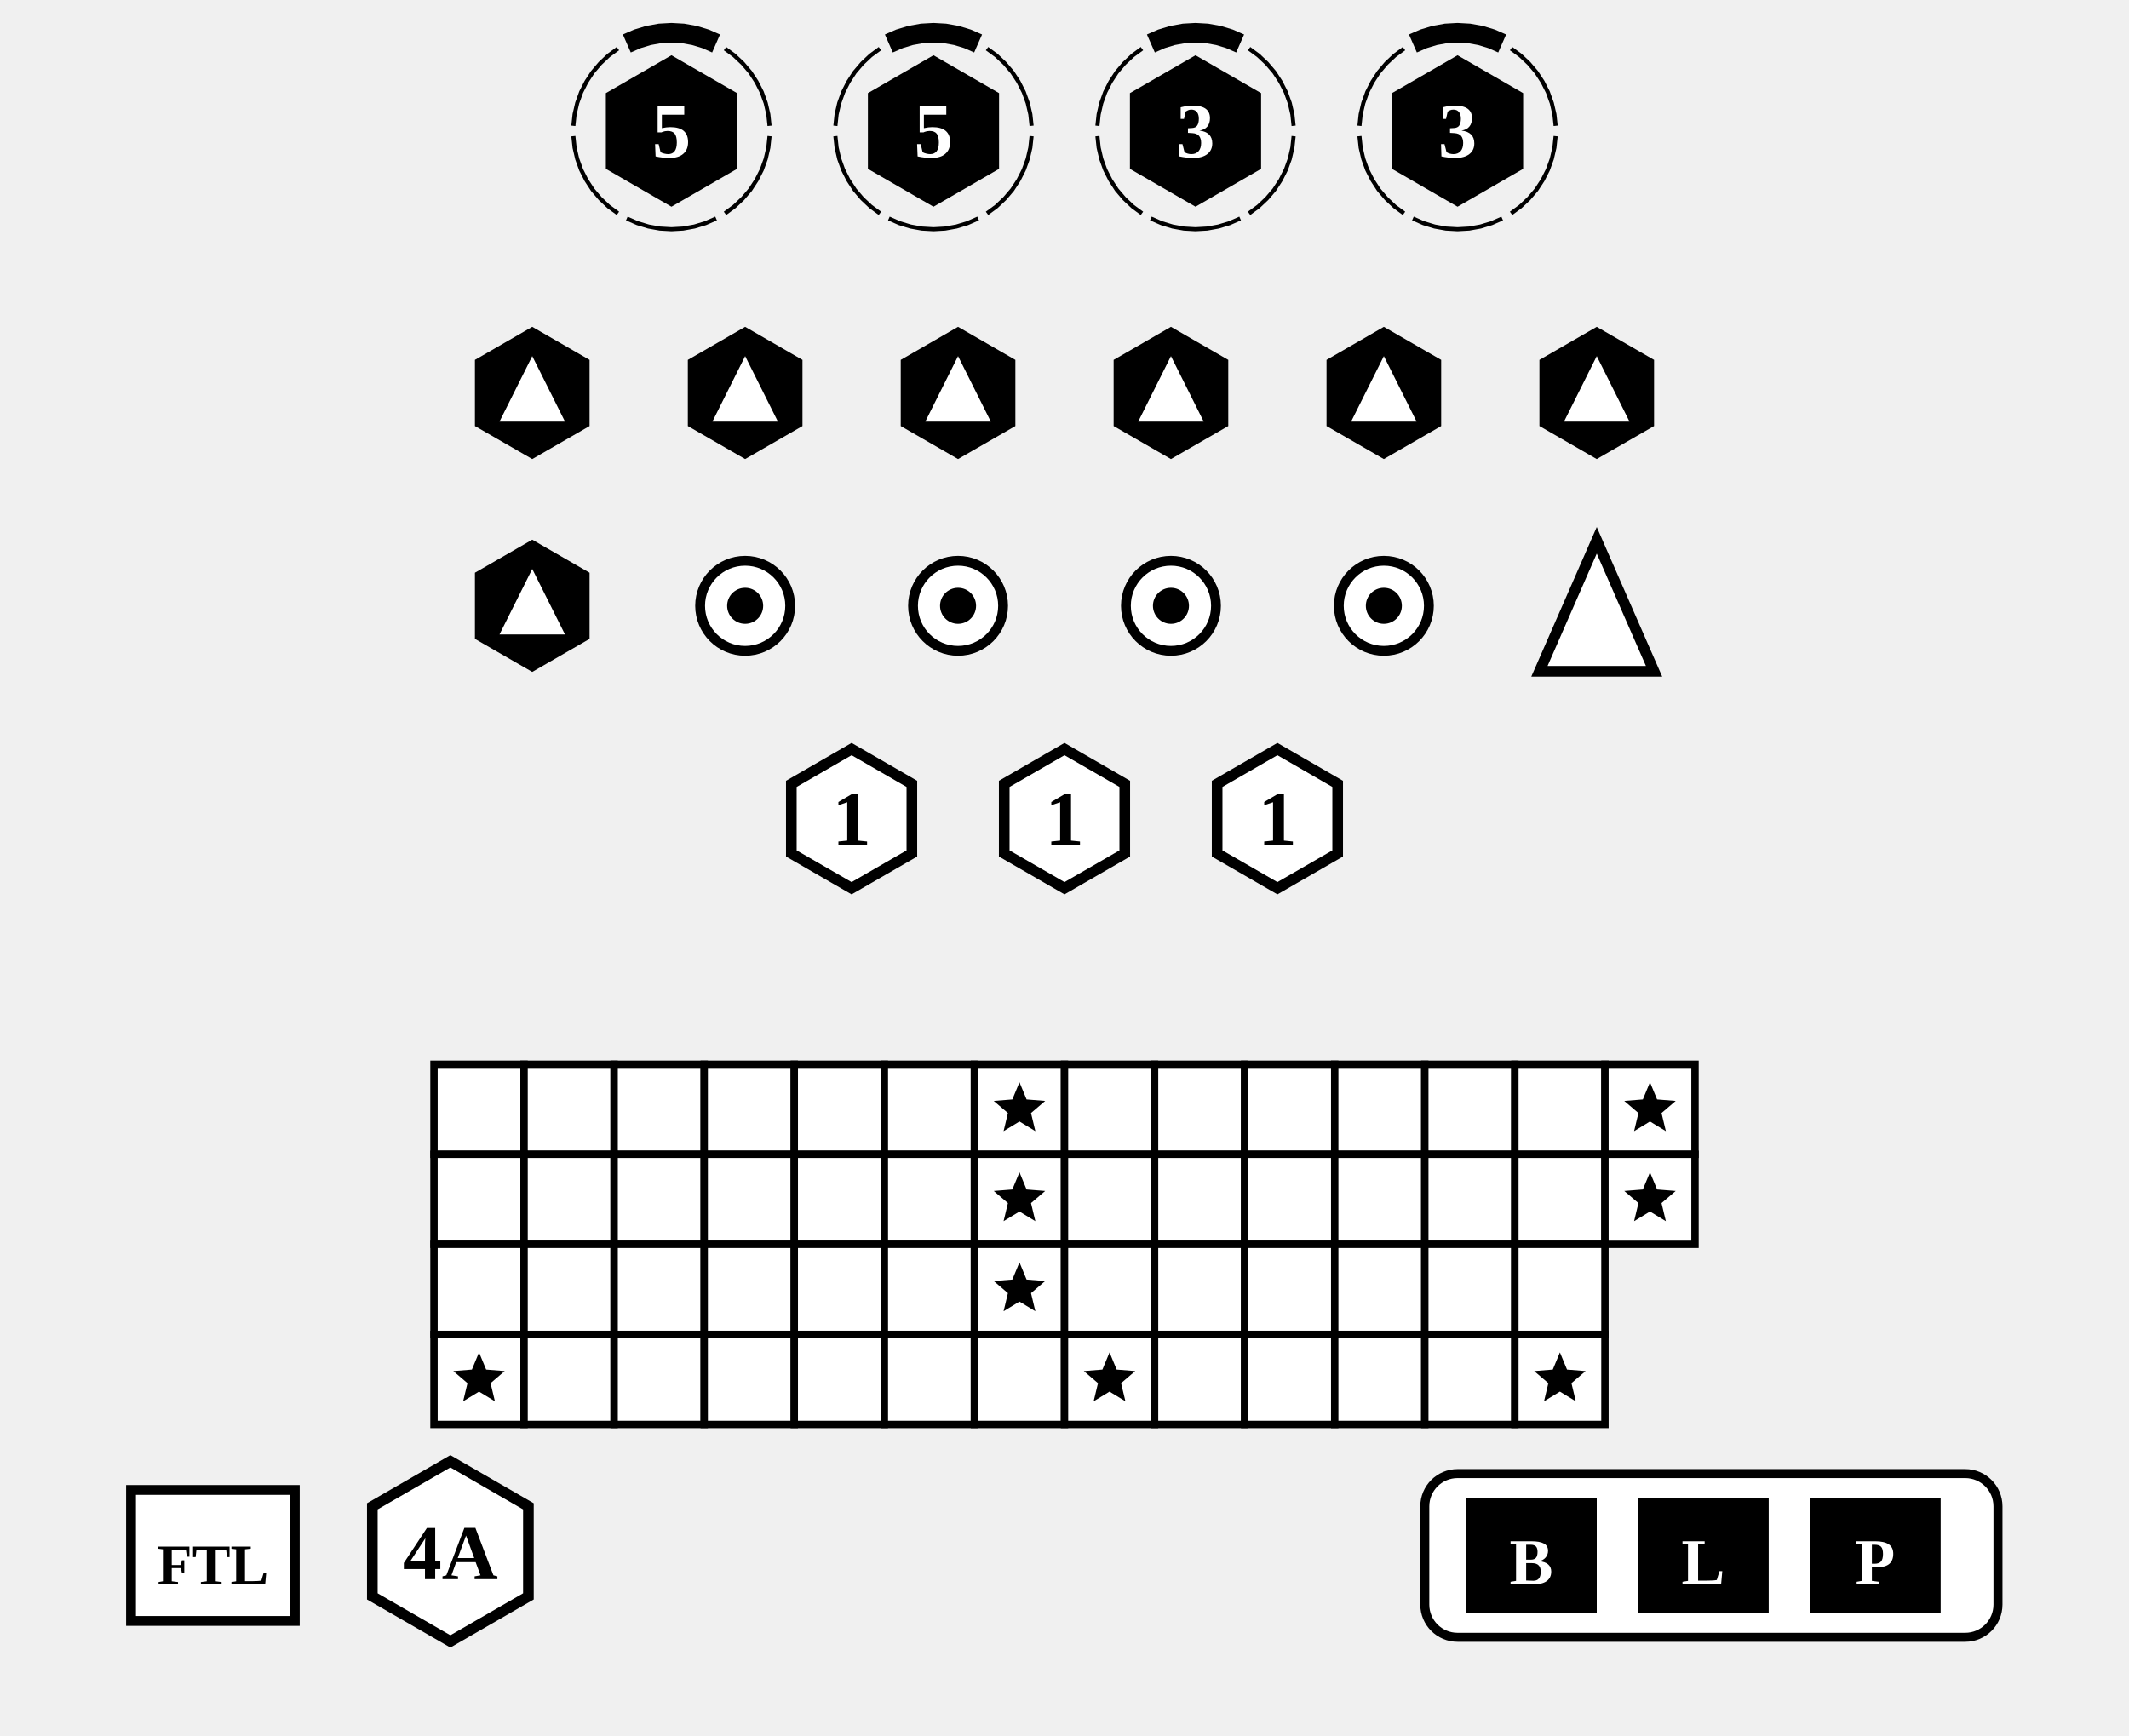
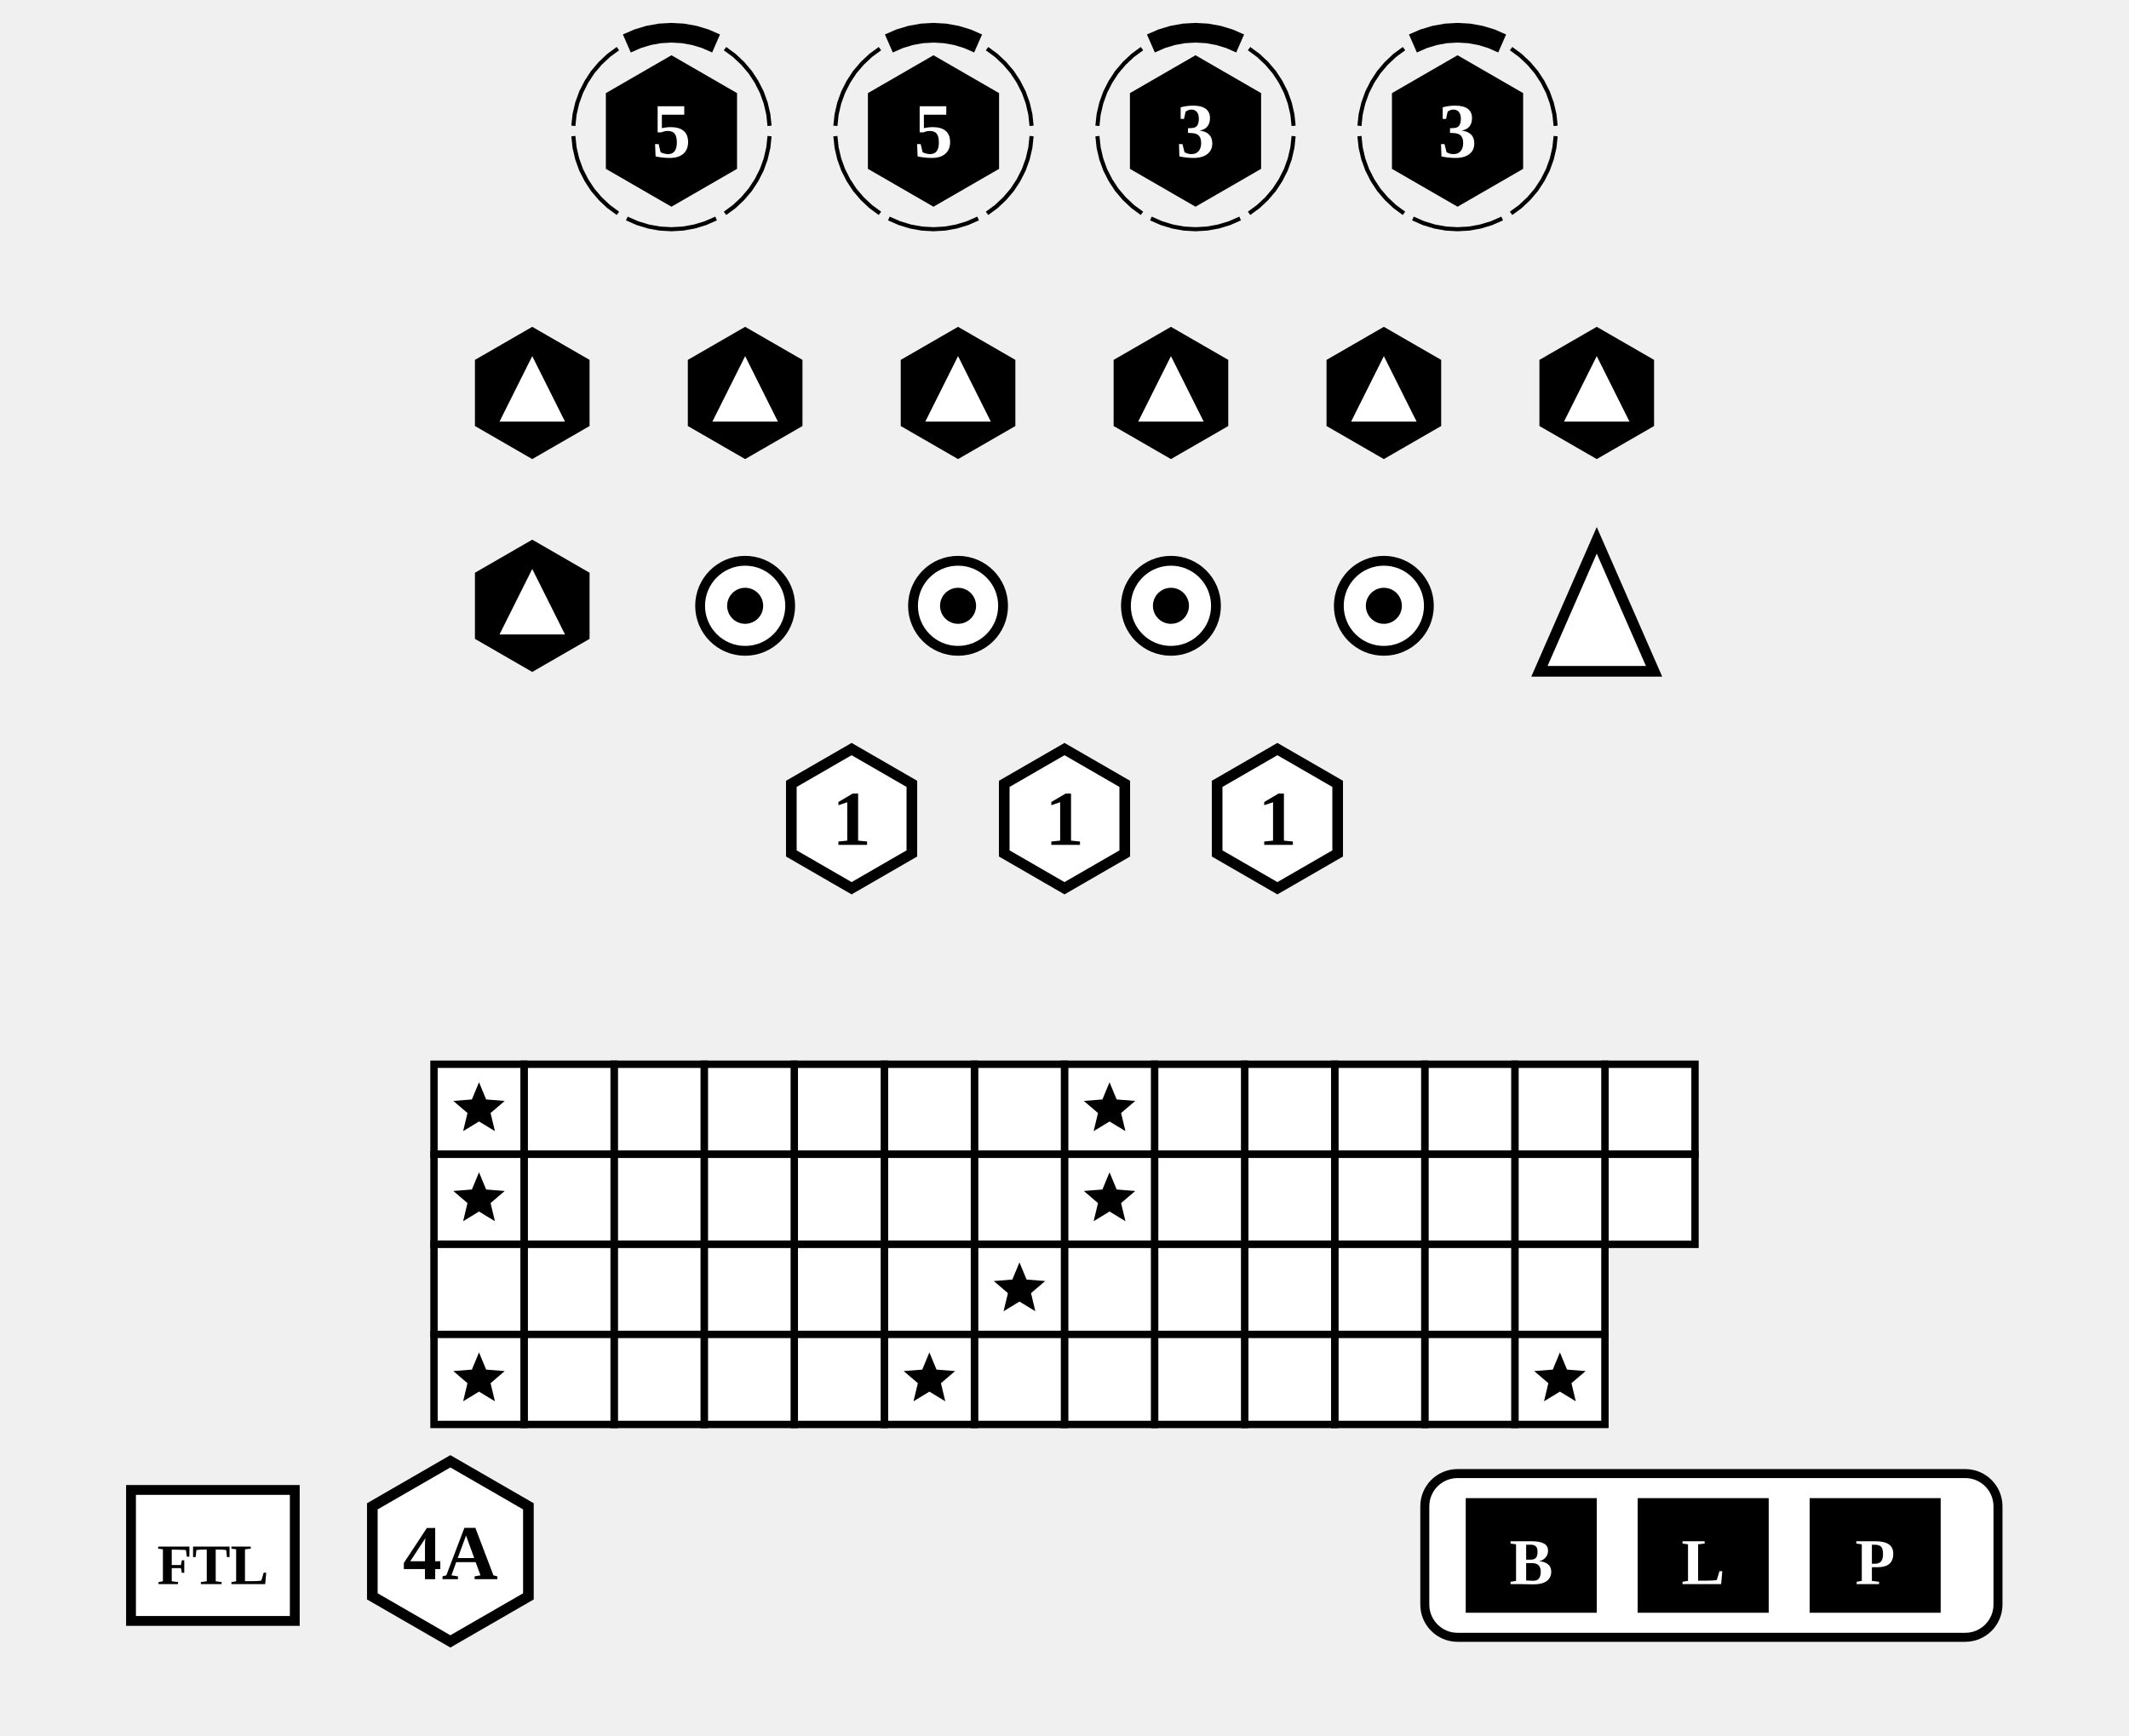
<svg xmlns="http://www.w3.org/2000/svg" viewBox="0 0 260 212" class="ssd">
  <path d="M82 7.5 L89.36 11.75 L89.36 20.25 L82 24.5 L74.64 20.25 L74.64 11.75 Z" fill="black" stroke="black" stroke-width="1.3" data-ref="system:s1" />
  <text x="82" y="19.2" font-size="9.5" text-anchor="middle" fill="white" font-weight="700" data-ref="system:s1">5</text>
  <path d="M76.55 5.31 L77.85 4.74 L79.2 4.33 L80.59 4.08 L82 4 L83.41 4.08 L84.8 4.33 L86.15 4.74 L87.45 5.31" fill="none" stroke="black" stroke-width="2.4" data-ref="system:s1" />
  <path d="M88.54 5.94 L89.67 6.77 L90.7 7.74 L91.62 8.82 L92.39 10 L93.03 11.26 L93.51 12.59 L93.83 13.97 L93.98 15.37" fill="none" stroke="black" stroke-width="0.5" data-ref="system:s1" />
  <path d="M93.98 16.63 L93.83 18.03 L93.51 19.41 L93.03 20.74 L92.39 22 L91.62 23.18 L90.7 24.26 L89.67 25.23 L88.54 26.06" fill="none" stroke="black" stroke-width="0.5" data-ref="system:s1" />
  <path d="M87.45 26.69 L86.15 27.26 L84.8 27.67 L83.41 27.92 L82 28 L80.59 27.92 L79.2 27.67 L77.85 27.26 L76.55 26.69" fill="none" stroke="black" stroke-width="0.5" data-ref="system:s1" />
  <path d="M75.46 26.06 L74.33 25.23 L73.3 24.26 L72.38 23.18 L71.61 22 L70.97 20.74 L70.49 19.41 L70.17 18.03 L70.02 16.63" fill="none" stroke="black" stroke-width="0.5" data-ref="system:s1" />
  <path d="M70.02 15.37 L70.17 13.97 L70.49 12.59 L70.97 11.26 L71.61 10 L72.38 8.82 L73.3 7.74 L74.33 6.77 L75.46 5.94" fill="none" stroke="black" stroke-width="0.5" data-ref="system:s1" />
  <path d="M114 7.5 L121.36 11.75 L121.36 20.25 L114 24.5 L106.64 20.25 L106.64 11.75 Z" fill="black" stroke="black" stroke-width="1.3" data-ref="system:s2" />
  <text x="114" y="19.2" font-size="9.5" text-anchor="middle" fill="white" font-weight="700" data-ref="system:s2">5</text>
  <path d="M108.55 5.31 L109.85 4.74 L111.2 4.33 L112.59 4.08 L114 4 L115.41 4.08 L116.8 4.33 L118.15 4.74 L119.45 5.31" fill="none" stroke="black" stroke-width="2.4" data-ref="system:s2" />
  <path d="M120.54 5.94 L121.67 6.77 L122.7 7.74 L123.62 8.82 L124.39 10 L125.03 11.26 L125.51 12.59 L125.83 13.97 L125.98 15.37" fill="none" stroke="black" stroke-width="0.5" data-ref="system:s2" />
  <path d="M125.98 16.63 L125.83 18.03 L125.51 19.41 L125.03 20.74 L124.39 22 L123.62 23.18 L122.7 24.26 L121.67 25.23 L120.54 26.06" fill="none" stroke="black" stroke-width="0.5" data-ref="system:s2" />
  <path d="M119.45 26.69 L118.15 27.26 L116.8 27.67 L115.41 27.92 L114 28 L112.59 27.92 L111.2 27.67 L109.85 27.26 L108.55 26.69" fill="none" stroke="black" stroke-width="0.5" data-ref="system:s2" />
  <path d="M107.46 26.06 L106.33 25.23 L105.3 24.26 L104.38 23.18 L103.61 22 L102.97 20.74 L102.49 19.41 L102.17 18.03 L102.02 16.63" fill="none" stroke="black" stroke-width="0.5" data-ref="system:s2" />
  <path d="M102.02 15.37 L102.17 13.97 L102.49 12.59 L102.97 11.26 L103.61 10 L104.38 8.82 L105.3 7.74 L106.33 6.77 L107.46 5.94" fill="none" stroke="black" stroke-width="0.5" data-ref="system:s2" />
  <path d="M146 7.5 L153.36 11.75 L153.36 20.25 L146 24.5 L138.64 20.25 L138.64 11.75 Z" fill="black" stroke="black" stroke-width="1.3" data-ref="system:s3" />
  <text x="146" y="19.2" font-size="9.5" text-anchor="middle" fill="white" font-weight="700" data-ref="system:s3">3</text>
  <path d="M140.55 5.31 L141.85 4.74 L143.2 4.33 L144.59 4.08 L146 4 L147.41 4.08 L148.8 4.33 L150.15 4.74 L151.45 5.31" fill="none" stroke="black" stroke-width="2.4" data-ref="system:s3" />
  <path d="M152.54 5.94 L153.67 6.77 L154.7 7.74 L155.62 8.82 L156.39 10 L157.03 11.26 L157.51 12.59 L157.83 13.97 L157.98 15.37" fill="none" stroke="black" stroke-width="0.5" data-ref="system:s3" />
  <path d="M157.98 16.63 L157.83 18.03 L157.51 19.41 L157.03 20.74 L156.39 22 L155.62 23.18 L154.7 24.26 L153.67 25.23 L152.54 26.06" fill="none" stroke="black" stroke-width="0.5" data-ref="system:s3" />
  <path d="M151.45 26.69 L150.15 27.26 L148.8 27.67 L147.41 27.92 L146 28 L144.59 27.92 L143.2 27.67 L141.85 27.26 L140.55 26.69" fill="none" stroke="black" stroke-width="0.5" data-ref="system:s3" />
  <path d="M139.46 26.06 L138.33 25.23 L137.3 24.26 L136.38 23.18 L135.61 22 L134.97 20.74 L134.49 19.41 L134.17 18.03 L134.02 16.63" fill="none" stroke="black" stroke-width="0.5" data-ref="system:s3" />
  <path d="M134.02 15.37 L134.17 13.97 L134.49 12.59 L134.97 11.26 L135.61 10 L136.38 8.82 L137.3 7.74 L138.33 6.77 L139.46 5.94" fill="none" stroke="black" stroke-width="0.5" data-ref="system:s3" />
  <path d="M178 7.5 L185.36 11.75 L185.36 20.25 L178 24.5 L170.64 20.25 L170.64 11.75 Z" fill="black" stroke="black" stroke-width="1.3" data-ref="system:s4" />
  <text x="178" y="19.2" font-size="9.5" text-anchor="middle" fill="white" font-weight="700" data-ref="system:s4">3</text>
  <path d="M172.55 5.31 L173.85 4.74 L175.2 4.33 L176.59 4.08 L178 4 L179.41 4.08 L180.8 4.33 L182.15 4.74 L183.45 5.31" fill="none" stroke="black" stroke-width="2.4" data-ref="system:s4" />
  <path d="M184.54 5.94 L185.67 6.77 L186.7 7.74 L187.62 8.82 L188.39 10 L189.03 11.26 L189.51 12.59 L189.83 13.97 L189.98 15.37" fill="none" stroke="black" stroke-width="0.5" data-ref="system:s4" />
  <path d="M189.98 16.63 L189.83 18.03 L189.51 19.41 L189.03 20.74 L188.39 22 L187.62 23.18 L186.7 24.26 L185.67 25.23 L184.54 26.06" fill="none" stroke="black" stroke-width="0.5" data-ref="system:s4" />
  <path d="M183.45 26.69 L182.15 27.26 L180.8 27.67 L179.41 27.92 L178 28 L176.59 27.92 L175.2 27.67 L173.85 27.26 L172.55 26.69" fill="none" stroke="black" stroke-width="0.5" data-ref="system:s4" />
  <path d="M171.46 26.06 L170.33 25.23 L169.3 24.26 L168.38 23.18 L167.61 22 L166.97 20.74 L166.49 19.41 L166.17 18.03 L166.02 16.63" fill="none" stroke="black" stroke-width="0.5" data-ref="system:s4" />
  <path d="M166.02 15.37 L166.17 13.97 L166.49 12.59 L166.97 11.26 L167.61 10 L168.38 8.82 L169.3 7.74 L170.33 6.77 L171.46 5.94" fill="none" stroke="black" stroke-width="0.5" data-ref="system:s4" />
  <path d="M65 40.5 L71.5 44.25 L71.5 51.75 L65 55.5 L58.5 51.75 L58.5 44.25 Z" fill="black" stroke="black" stroke-width="1" data-ref="system:s8" />
  <path d="M61 51.5 L65 43.5 L69 51.5 Z" fill="white" stroke="none" stroke-width="0" data-ref="system:s8" />
  <path d="M91 40.5 L97.5 44.25 L97.5 51.75 L91 55.5 L84.5 51.75 L84.5 44.25 Z" fill="black" stroke="black" stroke-width="1" data-ref="system:s9" />
  <path d="M87 51.5 L91 43.5 L95 51.5 Z" fill="white" stroke="none" stroke-width="0" data-ref="system:s9" />
  <path d="M117 40.5 L123.5 44.25 L123.5 51.75 L117 55.5 L110.5 51.75 L110.5 44.25 Z" fill="black" stroke="black" stroke-width="1" data-ref="system:s10" />
  <path d="M113 51.5 L117 43.5 L121 51.5 Z" fill="white" stroke="none" stroke-width="0" data-ref="system:s10" />
  <path d="M143 40.5 L149.5 44.25 L149.5 51.75 L143 55.5 L136.5 51.75 L136.5 44.25 Z" fill="black" stroke="black" stroke-width="1" data-ref="system:s11" />
  <path d="M139 51.5 L143 43.5 L147 51.5 Z" fill="white" stroke="none" stroke-width="0" data-ref="system:s11" />
  <path d="M169 40.5 L175.5 44.25 L175.5 51.75 L169 55.5 L162.5 51.75 L162.5 44.25 Z" fill="black" stroke="black" stroke-width="1" data-ref="system:s12" />
  <path d="M165 51.5 L169 43.5 L173 51.5 Z" fill="white" stroke="none" stroke-width="0" data-ref="system:s12" />
  <path d="M195 40.5 L201.5 44.25 L201.5 51.75 L195 55.5 L188.5 51.75 L188.5 44.25 Z" fill="black" stroke="black" stroke-width="1" data-ref="system:s13" />
  <path d="M191 51.5 L195 43.5 L199 51.5 Z" fill="white" stroke="none" stroke-width="0" data-ref="system:s13" />
  <path d="M65 66.5 L71.5 70.25 L71.5 77.75 L65 81.5 L58.5 77.75 L58.5 70.25 Z" fill="black" stroke="black" stroke-width="1" data-ref="system:s14" />
  <path d="M61 77.5 L65 69.5 L69 77.5 Z" fill="white" stroke="none" stroke-width="0" data-ref="system:s14" />
  <circle cx="91" cy="74" r="5.5" fill="white" stroke="black" stroke-width="1.2" data-ref="system:s15" />
  <circle cx="91" cy="74" r="2.2" fill="black" stroke="none" stroke-width="0" data-ref="system:s15" />
  <circle cx="117" cy="74" r="5.5" fill="white" stroke="black" stroke-width="1.2" data-ref="system:s16" />
  <circle cx="117" cy="74" r="2.2" fill="black" stroke="none" stroke-width="0" data-ref="system:s16" />
  <circle cx="143" cy="74" r="5.5" fill="white" stroke="black" stroke-width="1.2" data-ref="system:s17" />
  <circle cx="143" cy="74" r="2.2" fill="black" stroke="none" stroke-width="0" data-ref="system:s17" />
  <circle cx="169" cy="74" r="5.5" fill="white" stroke="black" stroke-width="1.2" data-ref="system:s18" />
  <circle cx="169" cy="74" r="2.2" fill="black" stroke="none" stroke-width="0" data-ref="system:s18" />
  <path d="M188 82 L195 66 L202 82 Z" fill="white" stroke="black" stroke-width="1.3" data-ref="system:s19" />
  <path d="M104 91.5 L111.36 95.75 L111.36 104.25 L104 108.5 L96.64 104.25 L96.64 95.75 Z" fill="white" stroke="black" stroke-width="1.3" data-ref="system:s5" />
  <text x="104" y="103.2" font-size="9.5" text-anchor="middle" fill="black" font-weight="700" data-ref="system:s5">1</text>
  <path d="M130 91.5 L137.36 95.75 L137.36 104.25 L130 108.5 L122.64 104.25 L122.64 95.75 Z" fill="white" stroke="black" stroke-width="1.3" data-ref="system:s6" />
  <text x="130" y="103.2" font-size="9.5" text-anchor="middle" fill="black" font-weight="700" data-ref="system:s6">1</text>
  <path d="M156 91.5 L163.36 95.75 L163.36 104.25 L156 108.5 L148.64 104.25 L148.64 95.75 Z" fill="white" stroke="black" stroke-width="1.3" data-ref="system:s7" />
  <text x="156" y="103.2" font-size="9.5" text-anchor="middle" fill="black" font-weight="700" data-ref="system:s7">1</text>
-   <rect x="53" y="130" width="11" height="11" fill="white" stroke="black" stroke-width="0.9" data-ref="hull:1" />
-   <rect x="64" y="130" width="11" height="11" fill="white" stroke="black" stroke-width="0.9" data-ref="hull:2" />
-   <rect x="75" y="130" width="11" height="11" fill="white" stroke="black" stroke-width="0.9" data-ref="hull:3" />
-   <rect x="86" y="130" width="11" height="11" fill="white" stroke="black" stroke-width="0.9" data-ref="hull:4" />
-   <rect x="97" y="130" width="11" height="11" fill="white" stroke="black" stroke-width="0.9" data-ref="hull:5" />
-   <rect x="108" y="130" width="11" height="11" fill="white" stroke="black" stroke-width="0.9" data-ref="hull:6" />
-   <rect x="119" y="130" width="11" height="11" fill="white" stroke="black" stroke-width="0.9" data-ref="hull:7" />
-   <path d="M124.5 132.2L125.37 134.3L127.64 134.48L125.91 135.96L126.44 138.17L124.5 136.99L122.56 138.17L123.09 135.96L121.36 134.48L123.63 134.3Z" fill="black" stroke="none" stroke-width="0" />
-   <rect x="130" y="130" width="11" height="11" fill="white" stroke="black" stroke-width="0.9" data-ref="hull:8" />
-   <rect x="141" y="130" width="11" height="11" fill="white" stroke="black" stroke-width="0.9" data-ref="hull:9" />
-   <rect x="152" y="130" width="11" height="11" fill="white" stroke="black" stroke-width="0.9" data-ref="hull:10" />
-   <rect x="163" y="130" width="11" height="11" fill="white" stroke="black" stroke-width="0.9" data-ref="hull:11" />
-   <rect x="174" y="130" width="11" height="11" fill="white" stroke="black" stroke-width="0.9" data-ref="hull:12" />
-   <rect x="185" y="130" width="11" height="11" fill="white" stroke="black" stroke-width="0.9" data-ref="hull:13" />
-   <rect x="196" y="130" width="11" height="11" fill="white" stroke="black" stroke-width="0.9" data-ref="hull:14" />
-   <path d="M201.5 132.2L202.37 134.3L204.64 134.48L202.91 135.96L203.44 138.17L201.5 136.99L199.56 138.17L200.09 135.96L198.36 134.48L200.63 134.3Z" fill="black" stroke="none" stroke-width="0" />
-   <rect x="53" y="141" width="11" height="11" fill="white" stroke="black" stroke-width="0.9" data-ref="hull:15" />
-   <rect x="64" y="141" width="11" height="11" fill="white" stroke="black" stroke-width="0.9" data-ref="hull:16" />
-   <rect x="75" y="141" width="11" height="11" fill="white" stroke="black" stroke-width="0.9" data-ref="hull:17" />
-   <rect x="86" y="141" width="11" height="11" fill="white" stroke="black" stroke-width="0.9" data-ref="hull:18" />
-   <rect x="97" y="141" width="11" height="11" fill="white" stroke="black" stroke-width="0.9" data-ref="hull:19" />
-   <rect x="108" y="141" width="11" height="11" fill="white" stroke="black" stroke-width="0.9" data-ref="hull:20" />
-   <rect x="119" y="141" width="11" height="11" fill="white" stroke="black" stroke-width="0.9" data-ref="hull:21" />
-   <path d="M124.5 143.2L125.37 145.3L127.64 145.48L125.91 146.96L126.44 149.17L124.5 147.99L122.56 149.17L123.09 146.96L121.36 145.48L123.63 145.3Z" fill="black" stroke="none" stroke-width="0" />
-   <rect x="130" y="141" width="11" height="11" fill="white" stroke="black" stroke-width="0.9" data-ref="hull:22" />
-   <rect x="141" y="141" width="11" height="11" fill="white" stroke="black" stroke-width="0.9" data-ref="hull:23" />
-   <rect x="152" y="141" width="11" height="11" fill="white" stroke="black" stroke-width="0.9" data-ref="hull:24" />
-   <rect x="163" y="141" width="11" height="11" fill="white" stroke="black" stroke-width="0.9" data-ref="hull:25" />
-   <rect x="174" y="141" width="11" height="11" fill="white" stroke="black" stroke-width="0.9" data-ref="hull:26" />
-   <rect x="185" y="141" width="11" height="11" fill="white" stroke="black" stroke-width="0.9" data-ref="hull:27" />
-   <rect x="196" y="141" width="11" height="11" fill="white" stroke="black" stroke-width="0.9" data-ref="hull:28" />
-   <path d="M201.5 143.2L202.37 145.3L204.64 145.48L202.91 146.96L203.44 149.17L201.5 147.99L199.56 149.17L200.09 146.96L198.36 145.48L200.63 145.3Z" fill="black" stroke="none" stroke-width="0" />
-   <rect x="53" y="152" width="11" height="11" fill="white" stroke="black" stroke-width="0.9" data-ref="hull:29" />
-   <rect x="64" y="152" width="11" height="11" fill="white" stroke="black" stroke-width="0.9" data-ref="hull:30" />
-   <rect x="75" y="152" width="11" height="11" fill="white" stroke="black" stroke-width="0.9" data-ref="hull:31" />
-   <rect x="86" y="152" width="11" height="11" fill="white" stroke="black" stroke-width="0.9" data-ref="hull:32" />
-   <rect x="97" y="152" width="11" height="11" fill="white" stroke="black" stroke-width="0.9" data-ref="hull:33" />
-   <rect x="108" y="152" width="11" height="11" fill="white" stroke="black" stroke-width="0.9" data-ref="hull:34" />
+   <rect x="196" y="130" width="11" height="11" fill="white" stroke="black" stroke-width="0.9" data-ref="hull:1" />
+   <rect x="185" y="130" width="11" height="11" fill="white" stroke="black" stroke-width="0.9" data-ref="hull:2" />
+   <rect x="174" y="130" width="11" height="11" fill="white" stroke="black" stroke-width="0.9" data-ref="hull:3" />
+   <rect x="163" y="130" width="11" height="11" fill="white" stroke="black" stroke-width="0.9" data-ref="hull:4" />
+   <rect x="152" y="130" width="11" height="11" fill="white" stroke="black" stroke-width="0.9" data-ref="hull:5" />
+   <rect x="141" y="130" width="11" height="11" fill="white" stroke="black" stroke-width="0.9" data-ref="hull:6" />
+   <rect x="130" y="130" width="11" height="11" fill="white" stroke="black" stroke-width="0.9" data-ref="hull:7" />
+   <path d="M135.5 132.2L136.37 134.3L138.64 134.48L136.91 135.96L137.44 138.17L135.5 136.99L133.56 138.17L134.09 135.96L132.36 134.48L134.63 134.3Z" fill="black" stroke="none" stroke-width="0" />
+   <rect x="119" y="130" width="11" height="11" fill="white" stroke="black" stroke-width="0.9" data-ref="hull:8" />
+   <rect x="108" y="130" width="11" height="11" fill="white" stroke="black" stroke-width="0.9" data-ref="hull:9" />
+   <rect x="97" y="130" width="11" height="11" fill="white" stroke="black" stroke-width="0.9" data-ref="hull:10" />
+   <rect x="86" y="130" width="11" height="11" fill="white" stroke="black" stroke-width="0.9" data-ref="hull:11" />
+   <rect x="75" y="130" width="11" height="11" fill="white" stroke="black" stroke-width="0.9" data-ref="hull:12" />
+   <rect x="64" y="130" width="11" height="11" fill="white" stroke="black" stroke-width="0.9" data-ref="hull:13" />
+   <rect x="53" y="130" width="11" height="11" fill="white" stroke="black" stroke-width="0.9" data-ref="hull:14" />
+   <path d="M58.5 132.2L59.37 134.3L61.64 134.48L59.91 135.96L60.44 138.17L58.5 136.99L56.56 138.17L57.09 135.96L55.36 134.48L57.63 134.3Z" fill="black" stroke="none" stroke-width="0" />
+   <rect x="196" y="141" width="11" height="11" fill="white" stroke="black" stroke-width="0.9" data-ref="hull:15" />
+   <rect x="185" y="141" width="11" height="11" fill="white" stroke="black" stroke-width="0.9" data-ref="hull:16" />
+   <rect x="174" y="141" width="11" height="11" fill="white" stroke="black" stroke-width="0.9" data-ref="hull:17" />
+   <rect x="163" y="141" width="11" height="11" fill="white" stroke="black" stroke-width="0.9" data-ref="hull:18" />
+   <rect x="152" y="141" width="11" height="11" fill="white" stroke="black" stroke-width="0.9" data-ref="hull:19" />
+   <rect x="141" y="141" width="11" height="11" fill="white" stroke="black" stroke-width="0.9" data-ref="hull:20" />
+   <rect x="130" y="141" width="11" height="11" fill="white" stroke="black" stroke-width="0.9" data-ref="hull:21" />
+   <path d="M135.5 143.2L136.37 145.3L138.64 145.48L136.91 146.96L137.44 149.17L135.5 147.99L133.56 149.17L134.09 146.96L132.36 145.48L134.63 145.3Z" fill="black" stroke="none" stroke-width="0" />
+   <rect x="119" y="141" width="11" height="11" fill="white" stroke="black" stroke-width="0.9" data-ref="hull:22" />
+   <rect x="108" y="141" width="11" height="11" fill="white" stroke="black" stroke-width="0.9" data-ref="hull:23" />
+   <rect x="97" y="141" width="11" height="11" fill="white" stroke="black" stroke-width="0.9" data-ref="hull:24" />
+   <rect x="86" y="141" width="11" height="11" fill="white" stroke="black" stroke-width="0.9" data-ref="hull:25" />
+   <rect x="75" y="141" width="11" height="11" fill="white" stroke="black" stroke-width="0.9" data-ref="hull:26" />
+   <rect x="64" y="141" width="11" height="11" fill="white" stroke="black" stroke-width="0.9" data-ref="hull:27" />
+   <rect x="53" y="141" width="11" height="11" fill="white" stroke="black" stroke-width="0.9" data-ref="hull:28" />
+   <path d="M58.5 143.2L59.37 145.3L61.64 145.48L59.91 146.96L60.44 149.17L58.5 147.99L56.56 149.17L57.09 146.96L55.36 145.48L57.63 145.3Z" fill="black" stroke="none" stroke-width="0" />
+   <rect x="185" y="152" width="11" height="11" fill="white" stroke="black" stroke-width="0.9" data-ref="hull:29" />
+   <rect x="174" y="152" width="11" height="11" fill="white" stroke="black" stroke-width="0.9" data-ref="hull:30" />
+   <rect x="163" y="152" width="11" height="11" fill="white" stroke="black" stroke-width="0.9" data-ref="hull:31" />
+   <rect x="152" y="152" width="11" height="11" fill="white" stroke="black" stroke-width="0.9" data-ref="hull:32" />
+   <rect x="141" y="152" width="11" height="11" fill="white" stroke="black" stroke-width="0.9" data-ref="hull:33" />
+   <rect x="130" y="152" width="11" height="11" fill="white" stroke="black" stroke-width="0.9" data-ref="hull:34" />
  <rect x="119" y="152" width="11" height="11" fill="white" stroke="black" stroke-width="0.9" data-ref="hull:35" />
  <path d="M124.5 154.2L125.37 156.3L127.64 156.48L125.91 157.96L126.44 160.17L124.5 158.99L122.56 160.17L123.09 157.96L121.36 156.48L123.63 156.3Z" fill="black" stroke="none" stroke-width="0" />
-   <rect x="130" y="152" width="11" height="11" fill="white" stroke="black" stroke-width="0.9" data-ref="hull:36" />
-   <rect x="141" y="152" width="11" height="11" fill="white" stroke="black" stroke-width="0.9" data-ref="hull:37" />
-   <rect x="152" y="152" width="11" height="11" fill="white" stroke="black" stroke-width="0.9" data-ref="hull:38" />
-   <rect x="163" y="152" width="11" height="11" fill="white" stroke="black" stroke-width="0.9" data-ref="hull:39" />
-   <rect x="174" y="152" width="11" height="11" fill="white" stroke="black" stroke-width="0.9" data-ref="hull:40" />
-   <rect x="185" y="152" width="11" height="11" fill="white" stroke="black" stroke-width="0.9" data-ref="hull:41" />
-   <rect x="53" y="163" width="11" height="11" fill="white" stroke="black" stroke-width="0.9" data-ref="hull:42" />
+   <rect x="108" y="152" width="11" height="11" fill="white" stroke="black" stroke-width="0.9" data-ref="hull:36" />
+   <rect x="97" y="152" width="11" height="11" fill="white" stroke="black" stroke-width="0.9" data-ref="hull:37" />
+   <rect x="86" y="152" width="11" height="11" fill="white" stroke="black" stroke-width="0.9" data-ref="hull:38" />
+   <rect x="75" y="152" width="11" height="11" fill="white" stroke="black" stroke-width="0.9" data-ref="hull:39" />
+   <rect x="64" y="152" width="11" height="11" fill="white" stroke="black" stroke-width="0.9" data-ref="hull:40" />
+   <rect x="53" y="152" width="11" height="11" fill="white" stroke="black" stroke-width="0.9" data-ref="hull:41" />
+   <rect x="185" y="163" width="11" height="11" fill="white" stroke="black" stroke-width="0.9" data-ref="hull:42" />
+   <path d="M190.5 165.2L191.37 167.3L193.64 167.48L191.91 168.96L192.44 171.17L190.5 169.99L188.56 171.17L189.09 168.96L187.36 167.48L189.63 167.3Z" fill="black" stroke="none" stroke-width="0" />
+   <rect x="174" y="163" width="11" height="11" fill="white" stroke="black" stroke-width="0.9" data-ref="hull:43" />
+   <rect x="163" y="163" width="11" height="11" fill="white" stroke="black" stroke-width="0.9" data-ref="hull:44" />
+   <rect x="152" y="163" width="11" height="11" fill="white" stroke="black" stroke-width="0.9" data-ref="hull:45" />
+   <rect x="141" y="163" width="11" height="11" fill="white" stroke="black" stroke-width="0.9" data-ref="hull:46" />
+   <rect x="130" y="163" width="11" height="11" fill="white" stroke="black" stroke-width="0.9" data-ref="hull:47" />
+   <rect x="119" y="163" width="11" height="11" fill="white" stroke="black" stroke-width="0.9" data-ref="hull:48" />
+   <rect x="108" y="163" width="11" height="11" fill="white" stroke="black" stroke-width="0.9" data-ref="hull:49" />
+   <path d="M113.5 165.2L114.37 167.3L116.64 167.48L114.91 168.96L115.44 171.17L113.5 169.99L111.56 171.17L112.09 168.96L110.36 167.48L112.63 167.3Z" fill="black" stroke="none" stroke-width="0" />
+   <rect x="97" y="163" width="11" height="11" fill="white" stroke="black" stroke-width="0.9" data-ref="hull:50" />
+   <rect x="86" y="163" width="11" height="11" fill="white" stroke="black" stroke-width="0.9" data-ref="hull:51" />
+   <rect x="75" y="163" width="11" height="11" fill="white" stroke="black" stroke-width="0.9" data-ref="hull:52" />
+   <rect x="64" y="163" width="11" height="11" fill="white" stroke="black" stroke-width="0.9" data-ref="hull:53" />
+   <rect x="53" y="163" width="11" height="11" fill="white" stroke="black" stroke-width="0.9" data-ref="hull:54" />
  <path d="M58.5 165.2L59.37 167.3L61.64 167.48L59.91 168.96L60.44 171.17L58.5 169.99L56.56 171.17L57.09 168.96L55.36 167.48L57.63 167.3Z" fill="black" stroke="none" stroke-width="0" />
-   <rect x="64" y="163" width="11" height="11" fill="white" stroke="black" stroke-width="0.9" data-ref="hull:43" />
-   <rect x="75" y="163" width="11" height="11" fill="white" stroke="black" stroke-width="0.9" data-ref="hull:44" />
-   <rect x="86" y="163" width="11" height="11" fill="white" stroke="black" stroke-width="0.9" data-ref="hull:45" />
-   <rect x="97" y="163" width="11" height="11" fill="white" stroke="black" stroke-width="0.9" data-ref="hull:46" />
-   <rect x="108" y="163" width="11" height="11" fill="white" stroke="black" stroke-width="0.9" data-ref="hull:47" />
-   <rect x="119" y="163" width="11" height="11" fill="white" stroke="black" stroke-width="0.9" data-ref="hull:48" />
-   <rect x="130" y="163" width="11" height="11" fill="white" stroke="black" stroke-width="0.9" data-ref="hull:49" />
-   <path d="M135.5 165.2L136.37 167.3L138.64 167.48L136.91 168.96L137.44 171.17L135.5 169.99L133.56 171.17L134.09 168.96L132.36 167.48L134.63 167.3Z" fill="black" stroke="none" stroke-width="0" />
-   <rect x="141" y="163" width="11" height="11" fill="white" stroke="black" stroke-width="0.9" data-ref="hull:50" />
-   <rect x="152" y="163" width="11" height="11" fill="white" stroke="black" stroke-width="0.9" data-ref="hull:51" />
-   <rect x="163" y="163" width="11" height="11" fill="white" stroke="black" stroke-width="0.9" data-ref="hull:52" />
-   <rect x="174" y="163" width="11" height="11" fill="white" stroke="black" stroke-width="0.9" data-ref="hull:53" />
-   <rect x="185" y="163" width="11" height="11" fill="white" stroke="black" stroke-width="0.9" data-ref="hull:54" />
-   <path d="M190.5 165.2L191.37 167.3L193.64 167.48L191.91 168.96L192.44 171.17L190.5 169.99L188.56 171.17L189.09 168.96L187.36 167.48L189.63 167.3Z" fill="black" stroke="none" stroke-width="0" />
  <rect x="16" y="182" width="20" height="16" fill="white" stroke="black" stroke-width="1.2" />
  <text x="26" y="193.5" font-size="7" text-anchor="middle" fill="black" font-weight="700">FTL</text>
  <path d="M55 178.5 L64.53 184 L64.53 195 L55 200.5 L45.47 195 L45.47 184 Z" fill="white" stroke="black" stroke-width="1.3" />
  <text x="55" y="192.9" font-size="9.5" text-anchor="middle" fill="black" font-weight="700">4A</text>
  <rect x="174" y="180" width="70" height="20" rx="4" fill="white" stroke="black" stroke-width="1.1" />
  <rect x="179" y="183" width="16" height="14" fill="black" stroke="none" stroke-width="0" />
  <text x="187" y="193.5" font-size="8" text-anchor="middle" fill="white" font-weight="700">B</text>
  <rect x="200" y="183" width="16" height="14" fill="black" stroke="none" stroke-width="0" />
  <text x="208" y="193.5" font-size="8" text-anchor="middle" fill="white" font-weight="700">L</text>
  <rect x="221" y="183" width="16" height="14" fill="black" stroke="none" stroke-width="0" />
  <text x="229" y="193.5" font-size="8" text-anchor="middle" fill="white" font-weight="700">P</text>
</svg>
